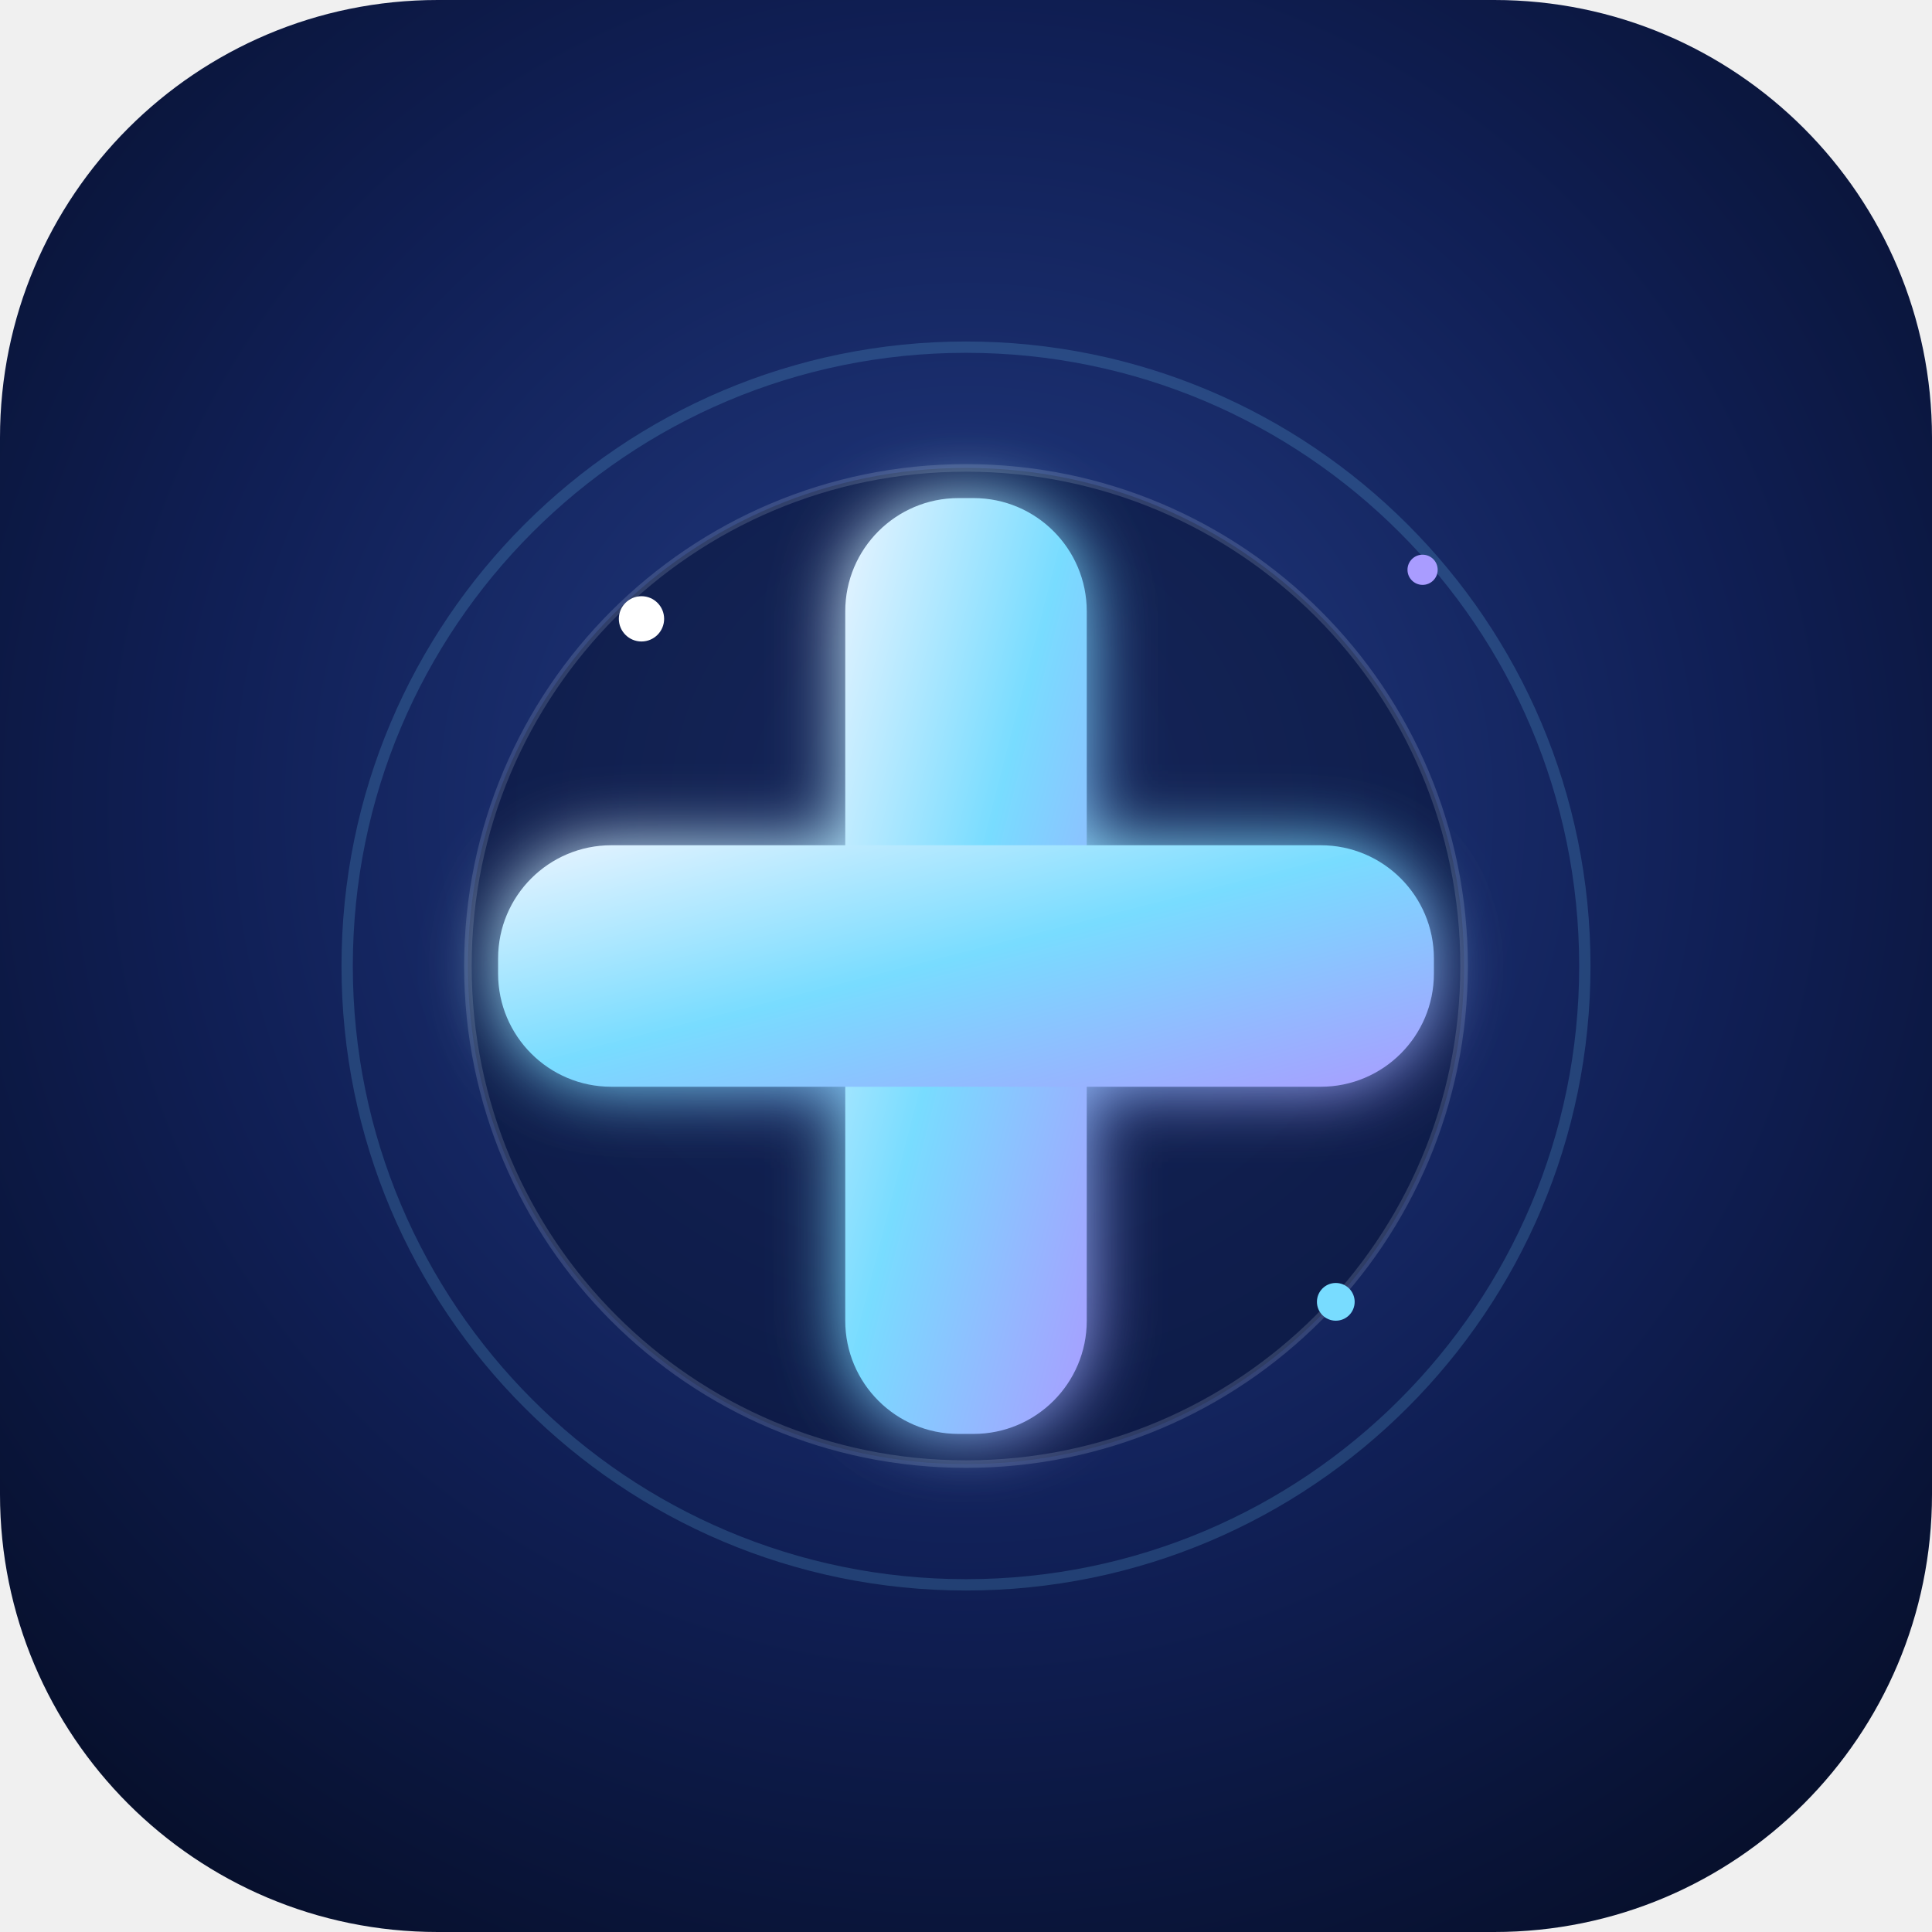
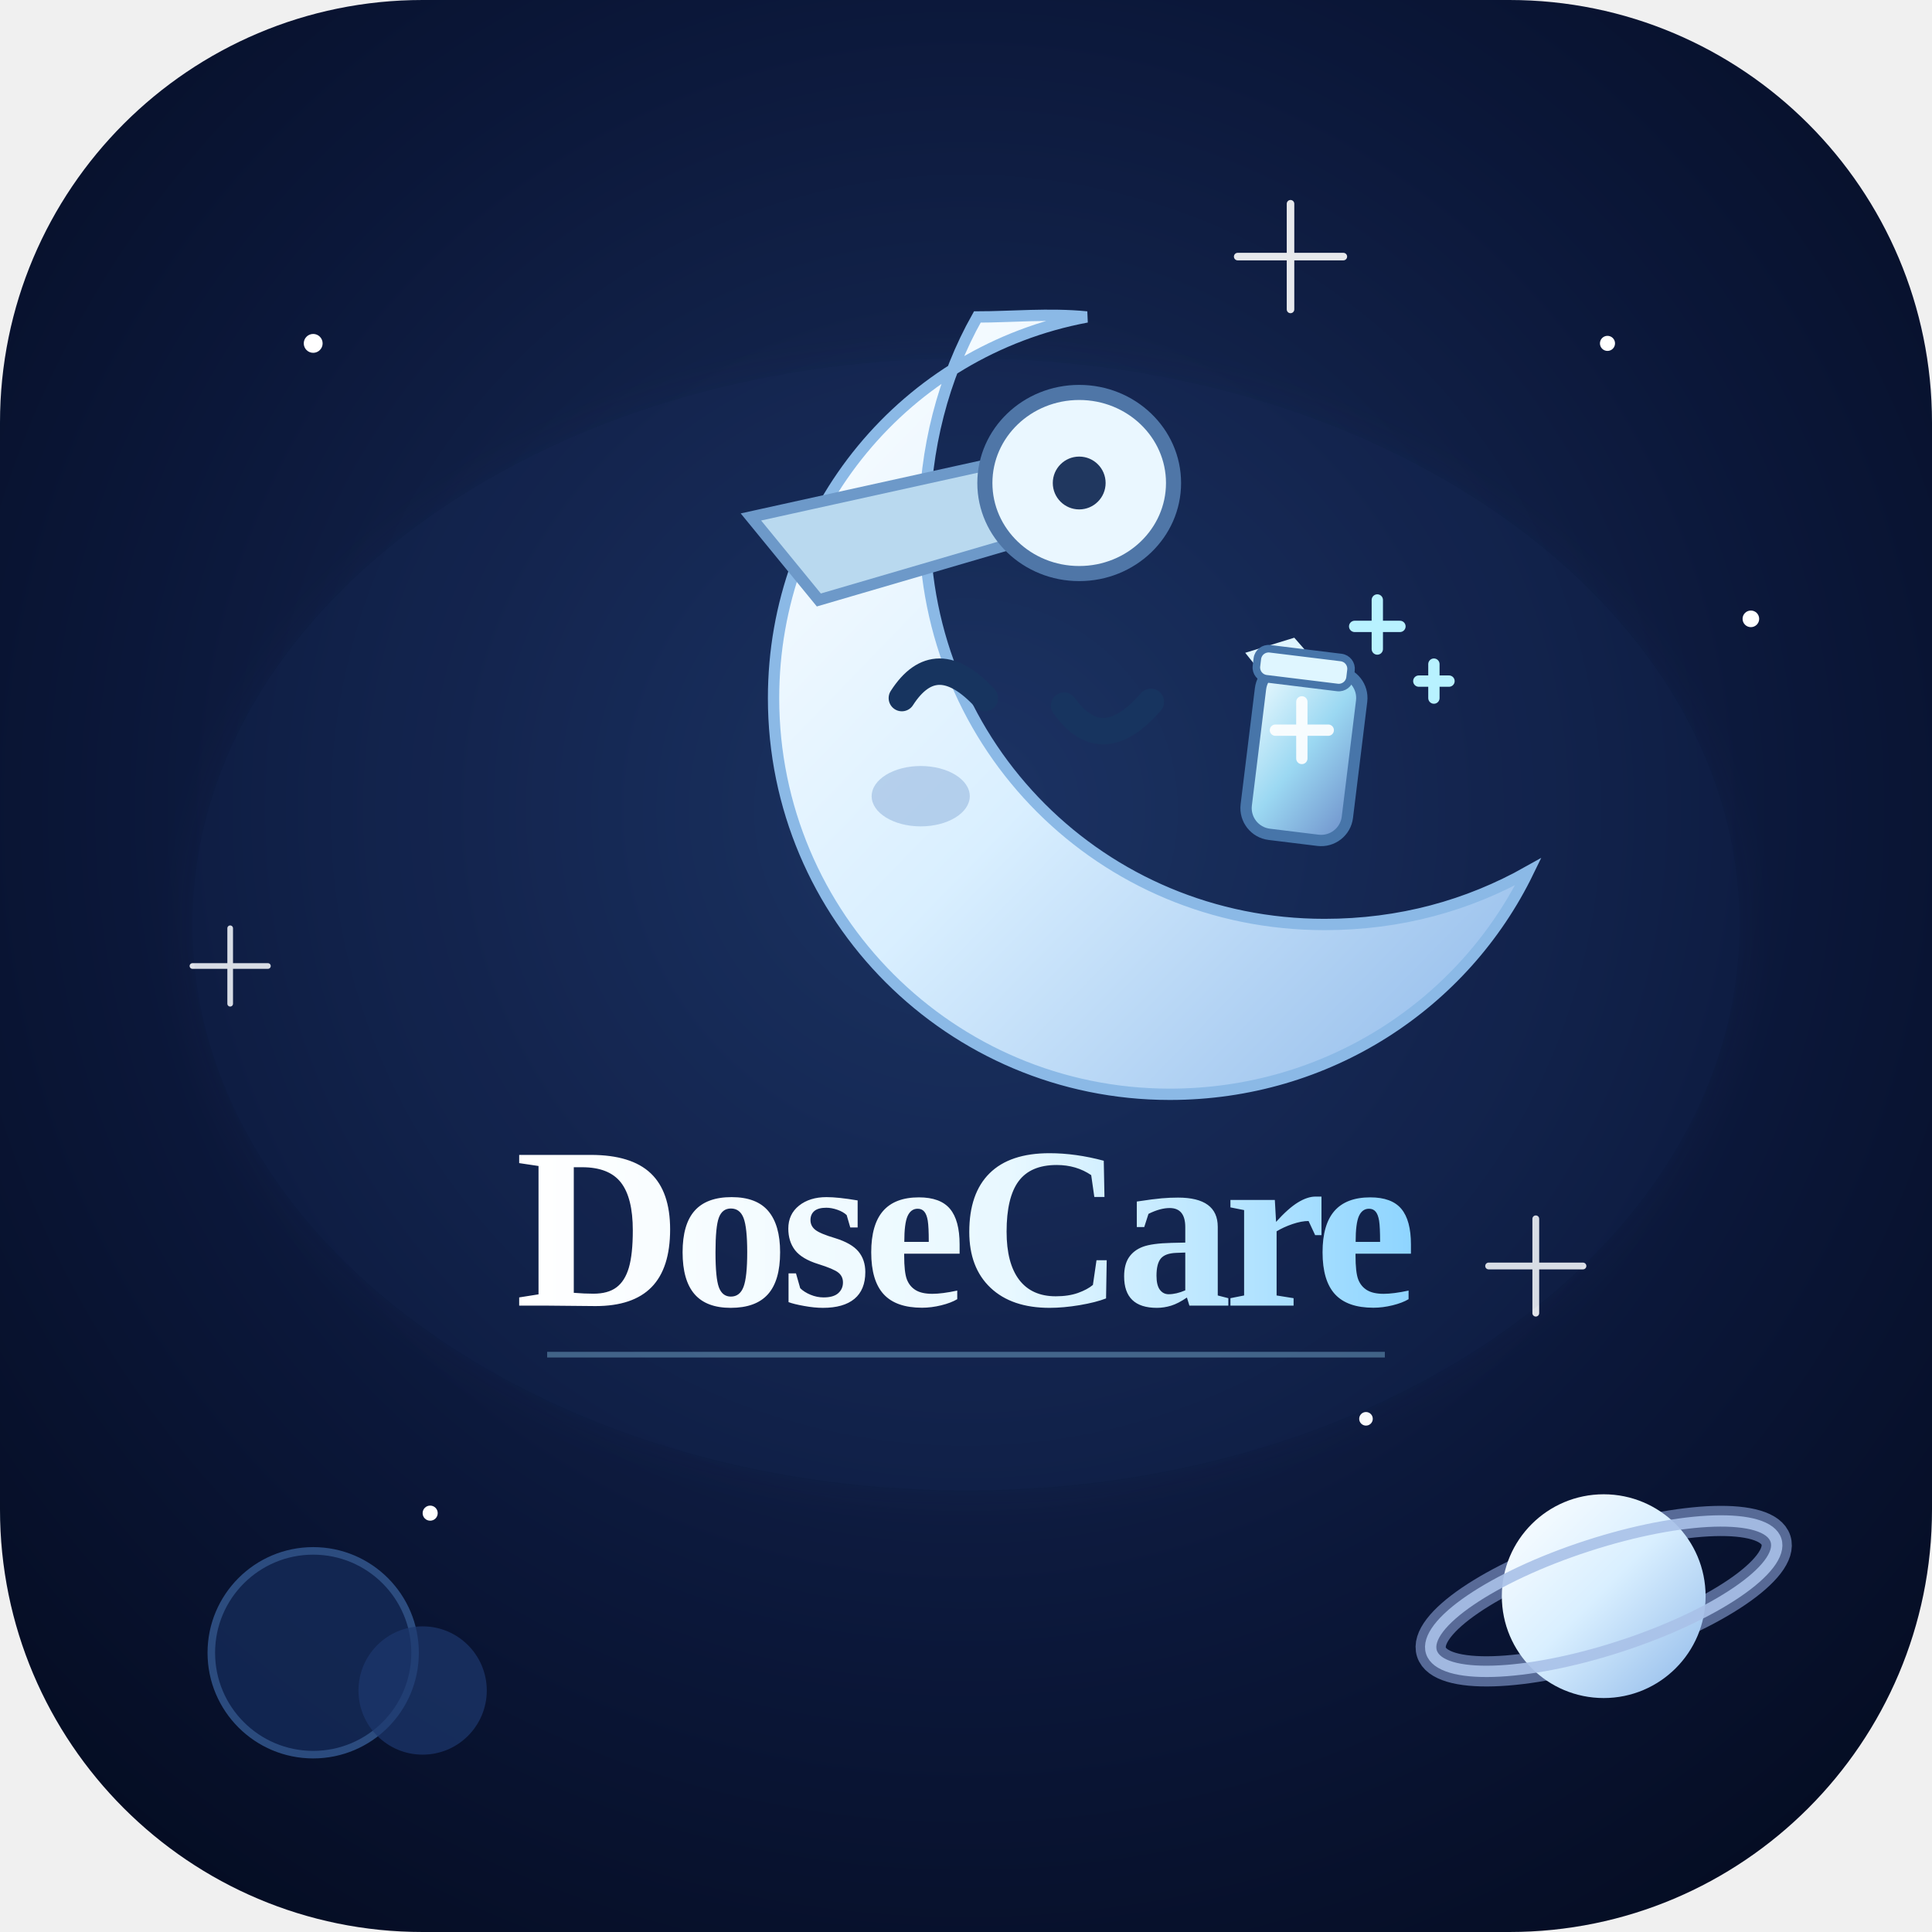
<svg xmlns="http://www.w3.org/2000/svg" viewBox="0 0 512 512">
  <defs>
-     <radialGradient id="bg" cx="50%" cy="42%" r="72%">
-       <stop offset="0" stop-color="#243d86" />
-       <stop offset=".55" stop-color="#101f55" />
-       <stop offset="1" stop-color="#050d25" />
+     <radialGradient id="bg" cx="50%" cy="42%" r="75%">
+       <stop stop-color="#1b315f" />
+       <stop offset=".58" stop-color="#0b1739" />
+       <stop offset="1" stop-color="#030a1d" />
    </radialGradient>
-     <linearGradient id="cross" x1="0" y1="0" x2="1" y2="1">
-       <stop stop-color="#eaf4ff" />
-       <stop offset=".48" stop-color="#78dcff" />
-       <stop offset="1" stop-color="#a99cff" />
+     <linearGradient id="moon" x1="0" y1="0" x2="1" y2="1">
+       <stop stop-color="#ffffff" />
+       <stop offset=".48" stop-color="#d9efff" />
+       <stop offset="1" stop-color="#8eb8e9" />
+     </linearGradient>
+     <linearGradient id="bottle" x1="0" y1="0" x2="1" y2="1">
+       <stop stop-color="#eefbff" />
+       <stop offset=".5" stop-color="#9bd8f2" />
+       <stop offset="1" stop-color="#6e8fca" />
+     </linearGradient>
+     <linearGradient id="word" x1="0" y1="0" x2="1" y2="0">
+       <stop stop-color="#ffffff" />
+       <stop offset=".55" stop-color="#e8f8ff" />
+       <stop offset="1" stop-color="#8fd5ff" />
    </linearGradient>
    <filter id="glow">
-       <feGaussianBlur stdDeviation="9" result="b" />
+       <feGaussianBlur stdDeviation="5" result="b" />
      <feMerge>
        <feMergeNode in="b" />
        <feMergeNode in="SourceGraphic" />
      </feMerge>
    </filter>
  </defs>
-   <rect width="512" height="512" rx="116" fill="url(#bg)" />
-   <circle cx="256" cy="256" r="164" fill="none" stroke="#78dcff" stroke-opacity=".18" stroke-width="3" />
-   <circle cx="256" cy="256" r="132" fill="#0a1538" fill-opacity=".55" stroke="#dfe9f7" stroke-opacity=".16" stroke-width="2" />
-   <g filter="url(#glow)" fill="url(#cross)">
-     <rect x="224" y="132" width="64" height="248" rx="30" />
-     <rect x="132" y="224" width="248" height="64" rx="30" />
+   <rect width="512" height="512" rx="112" fill="url(#bg)" />
+   <g fill="#fff">
+     <circle cx="83" cy="91" r="2.5" />
+     <circle cx="426" cy="91" r="2" />
+     <circle cx="464" cy="164" r="2.2" />
+     <circle cx="362" cy="376" r="1.8" />
+     <circle cx="114" cy="401" r="2" />
  </g>
-   <circle cx="170" cy="164" r="6" fill="#fff" />
-   <circle cx="354" cy="345" r="5" fill="#78dcff" />
-   <circle cx="377" cy="151" r="4" fill="#a99cff" />
+   <g stroke="#fff" stroke-linecap="round" opacity=".9">
+     <path d="M342 54v28M328 68h28" stroke-width="2" />
+     <path d="M407 323v25M394.5 335.5h25" stroke-width="1.8" />
+     <path d="M61 246v20M51 256h20" stroke-width="1.5" />
+   </g>
+   <ellipse cx="256" cy="245" rx="205" ry="150" fill="#274b9a" opacity=".08" filter="url(#glow)" />
+   <path d="M288 84c-48 9-83 51-83 101 0 58 47 105 105 105 42 0 78-24 95-59-16 9-34 14-54 14-59 0-106-47-106-106 0-20 5-39 14-55 9 0 19-1 29 0z" fill="url(#moon)" stroke="#8bb9e6" stroke-width="3" />
+   <path d="M199 137l68-15 32 13-82 24z" fill="#b9d9ef" stroke="#6d99c9" stroke-width="3" />
+   <ellipse cx="286" cy="128" rx="25" ry="24" fill="#eaf7ff" stroke="#4f76a7" stroke-width="4" />
+   <circle cx="286" cy="128" r="7" fill="#20375f" />
+   <path d="M239 185q9-14 22 0M282 187q10 14 23-1" fill="none" stroke="#17345f" stroke-width="7" stroke-linecap="round" />
+   <ellipse cx="244" cy="211" rx="13" ry="8" fill="#9dbde2" opacity=".65" />
+   <path d="M330 173l13-4 7 8-12 6z" fill="#dff5ff" />
+   <rect x="332" y="177" width="27" height="45" rx="7" fill="url(#bottle)" stroke="#4775a9" stroke-width="3" transform="rotate(7 345 200)" />
+   <rect x="333" y="173" width="25" height="8" rx="3" fill="#dff6ff" stroke="#4775a9" stroke-width="2" transform="rotate(7 345 177)" />
+   <path d="M345 186v15M338 193.5h14" stroke="#fff" stroke-width="3" stroke-linecap="round" opacity=".9" />
+   <g stroke="#b8f2ff" stroke-width="3" stroke-linecap="round">
+     <path d="M365 159v13M359 166h12" />
+     <path d="M380 176v9M376 180.5h8" />
+   </g>
+   <g transform="translate(425 423)">
+     <ellipse rx="48" ry="14" fill="none" stroke="#7187b8" stroke-width="8" opacity=".75" transform="rotate(-18)" />
+     <circle r="27" fill="url(#moon)" />
+     <ellipse rx="48" ry="14" fill="none" stroke="#a9c1e8" stroke-width="3" opacity=".9" transform="rotate(-18)" />
+   </g>
+   <circle cx="83" cy="438" r="27" fill="#142a59" stroke="#355a92" stroke-width="2" opacity=".8" />
+   <circle cx="112" cy="448" r="17" fill="#1d376e" opacity=".7" />
+   <text x="256" y="346" text-anchor="middle" fill="url(#word)" font-family="Georgia, 'Times New Roman', serif" font-size="61" font-weight="700" letter-spacing="-2">DoseCare</text>
+   <path d="M145 359h222" stroke="#9edfff" stroke-width="1.5" opacity=".35" />
</svg>
